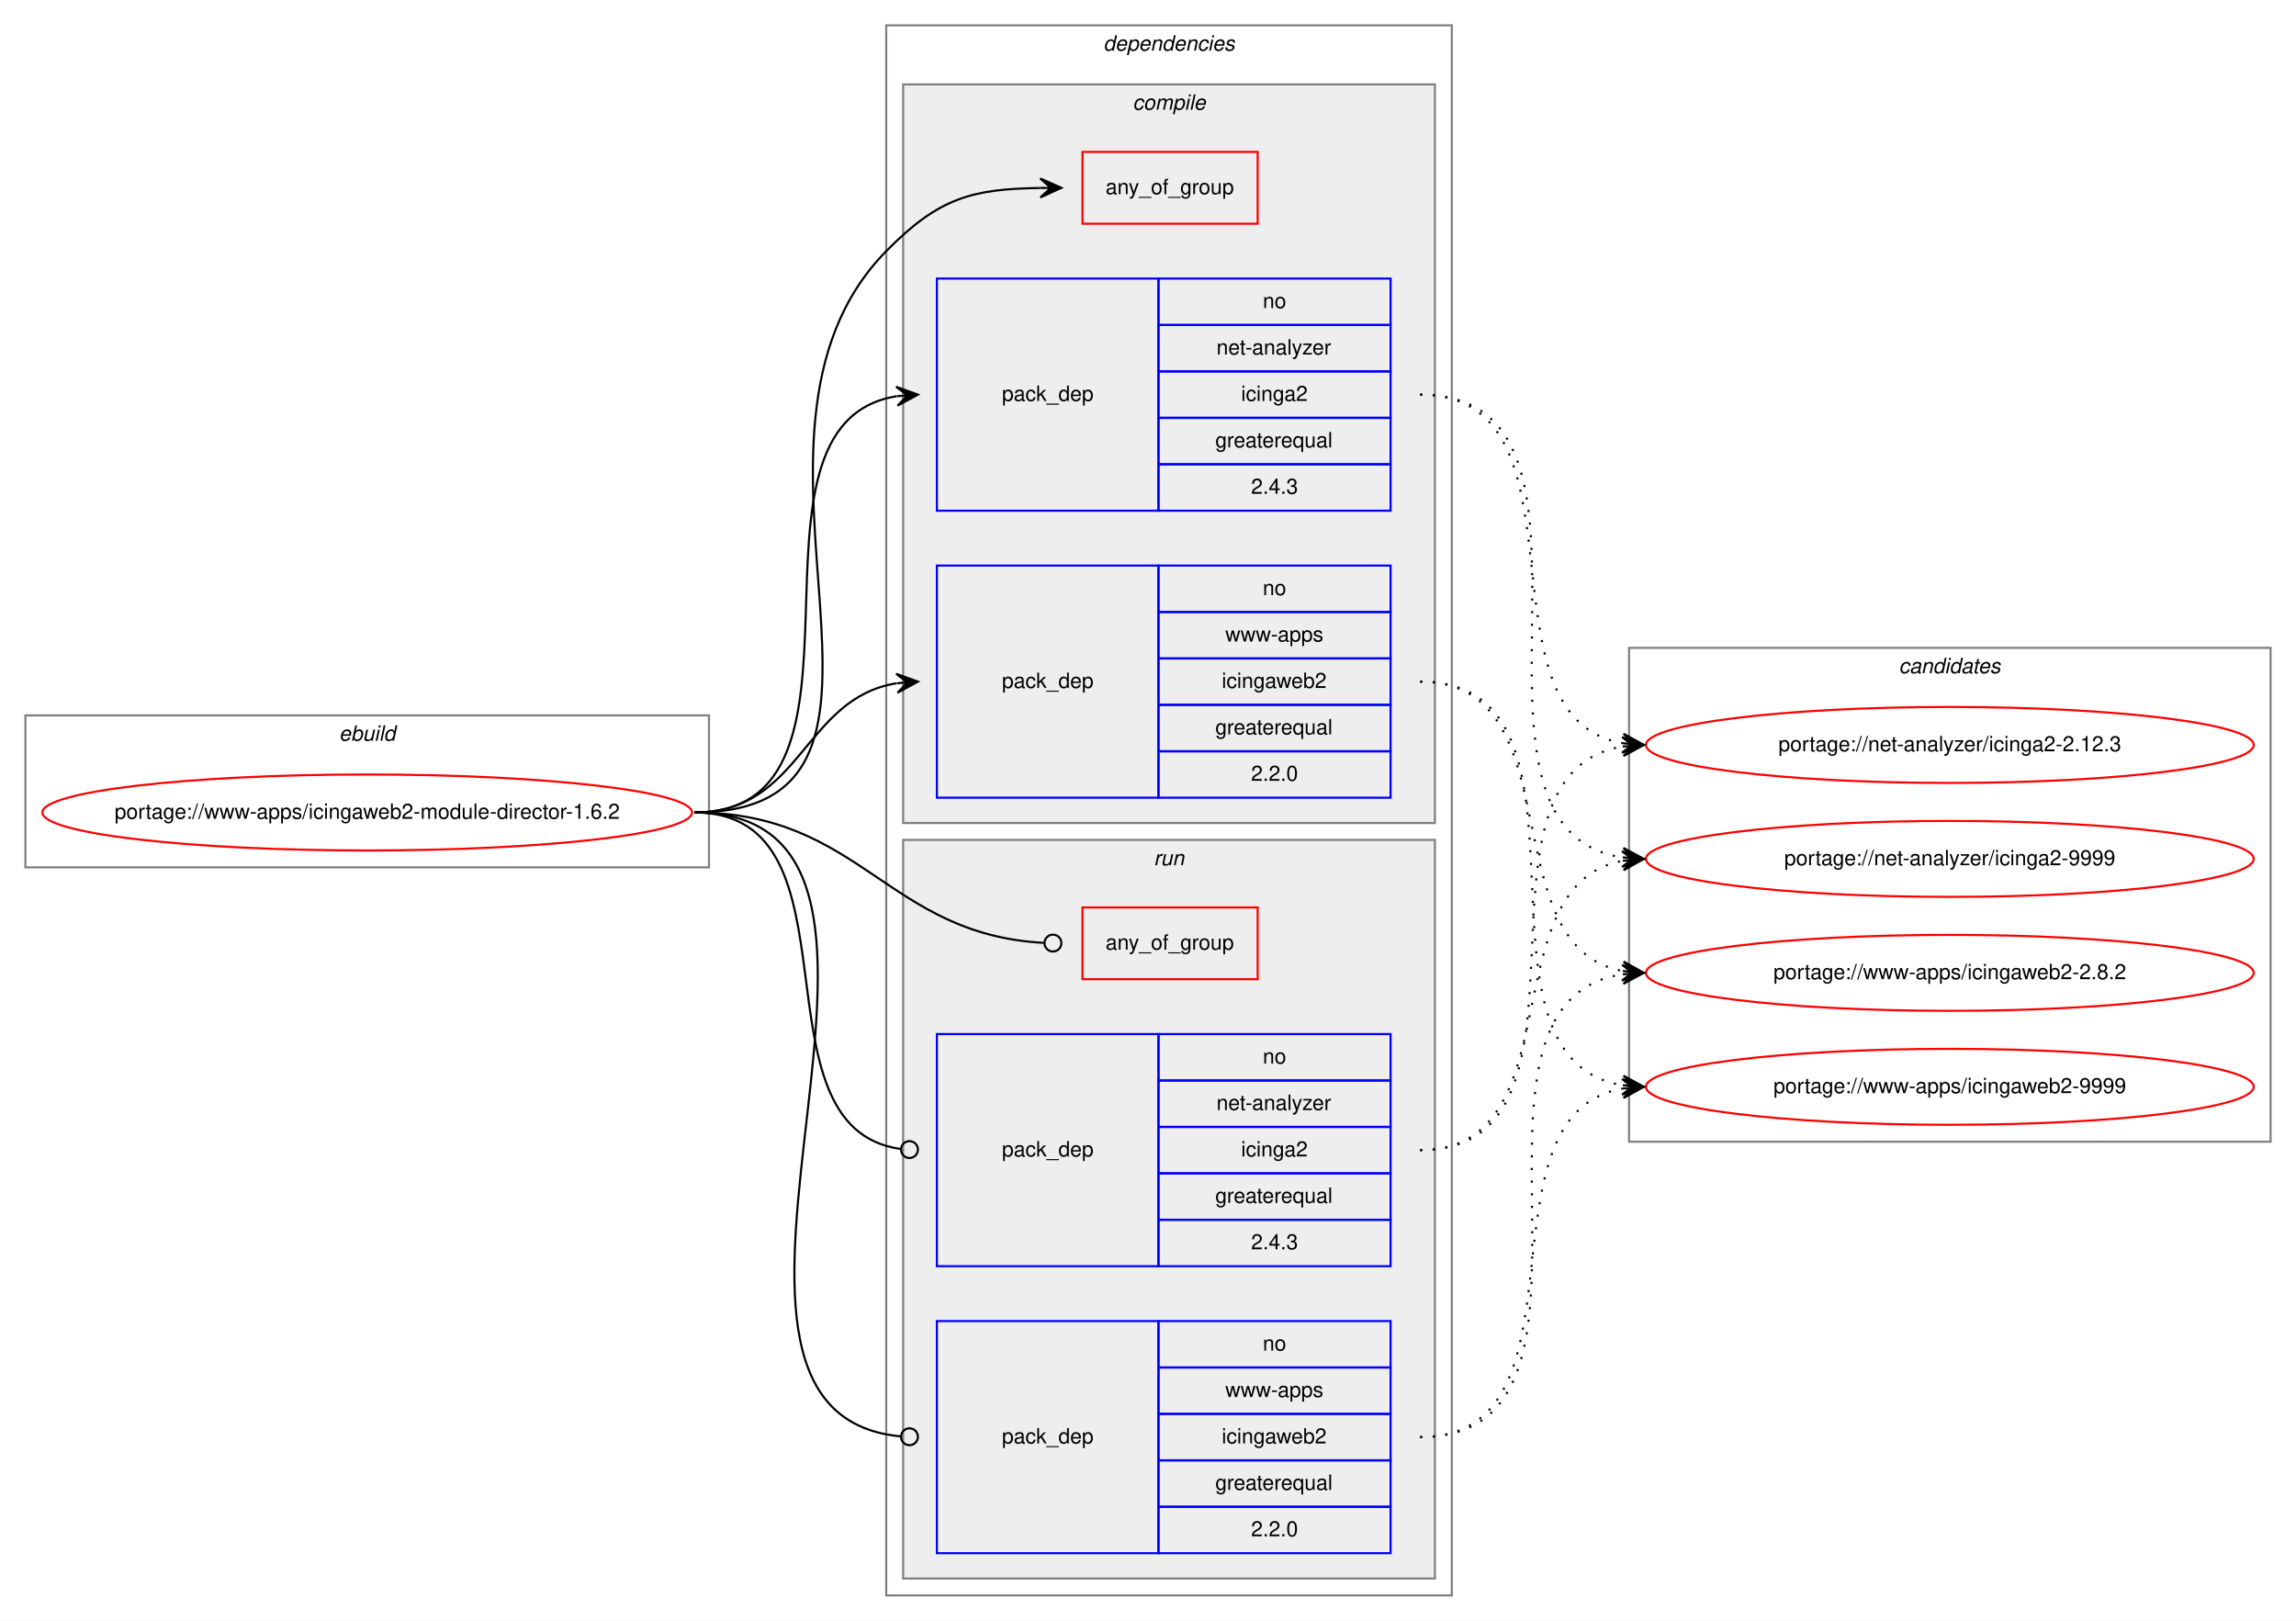
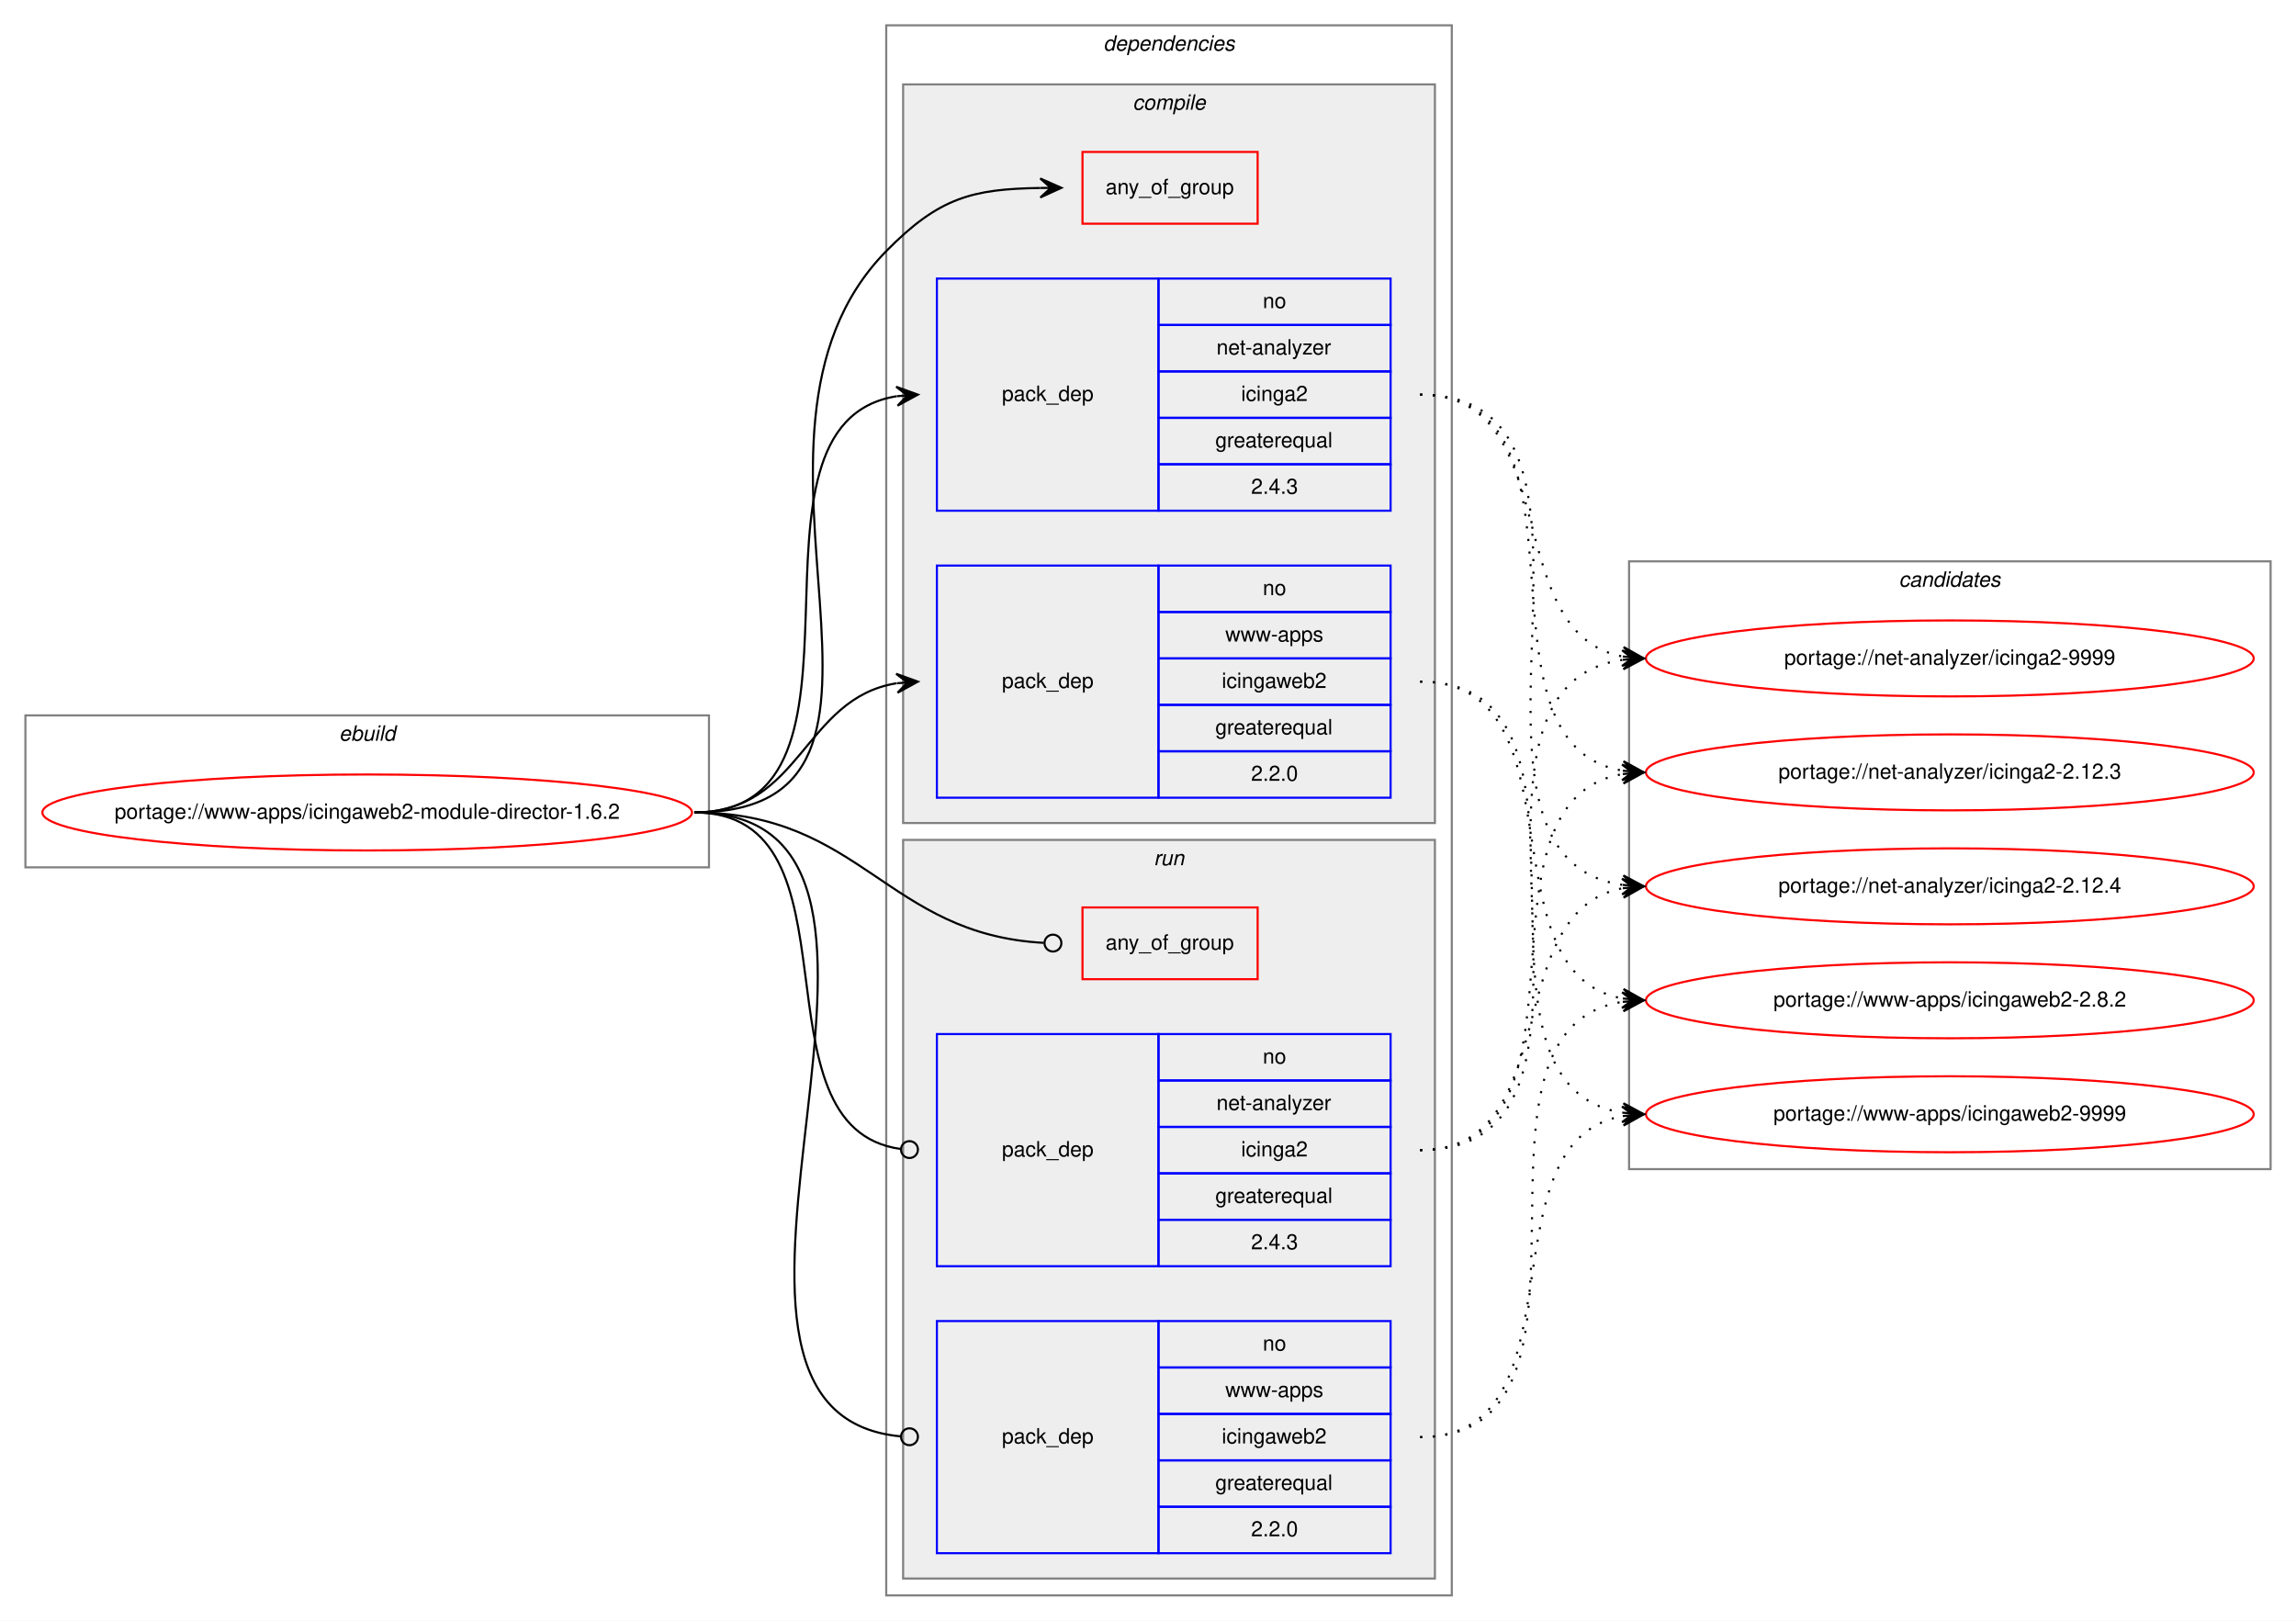
<svg xmlns="http://www.w3.org/2000/svg" xmlns:xlink="http://www.w3.org/1999/xlink" width="1088pt" height="768pt" viewBox="0.00 0.00 1087.92 768.00">
  <g id="graph0" class="graph" transform="scale(1 1) rotate(0) translate(4 764)">
    <polygon fill="white" stroke="transparent" points="-4,4 -4,-764 1083.92,-764 1083.92,4 -4,4" />
    <g id="clust1" class="cluster">
      <polygon fill="none" stroke="gray" points="8,-353 8,-425 331.92,-425 331.92,-353 8,-353" />
      <text text-anchor="start" x="156.62" y="-413" font-family="Helvetica,sans-Serif" font-style="italic" font-size="10.00">ebuild</text>
    </g>
    <g id="clust2" class="cluster">
      <polygon fill="none" stroke="gray" points="415.92,-8 415.92,-752 683.92,-752 683.92,-8 415.92,-8" />
      <text text-anchor="start" x="518.8" y="-740" font-family="Helvetica,sans-Serif" font-style="italic" font-size="10.00">dependencies</text>
    </g>
    <g id="clust3" class="cluster">
      <polygon fill="#eeeeee" stroke="gray" points="423.92,-374 423.92,-724 675.92,-724 675.92,-374 423.92,-374" />
      <text text-anchor="start" x="532.7" y="-712" font-family="Helvetica,sans-Serif" font-style="italic" font-size="10.00">compile</text>
    </g>
    <g id="clust8" class="cluster">
      <polygon fill="#eeeeee" stroke="gray" points="423.92,-16 423.92,-366 675.92,-366 675.92,-16 423.92,-16" />
      <text text-anchor="start" x="542.7" y="-354" font-family="Helvetica,sans-Serif" font-style="italic" font-size="10.00">run</text>
    </g>
    <g id="clust12" class="cluster">
-       <polygon fill="none" stroke="gray" points="767.92,-223 767.92,-457 1071.92,-457 1071.92,-223 767.92,-223" />
-       <text text-anchor="start" x="895.75" y="-445" font-family="Helvetica,sans-Serif" font-style="italic" font-size="10.00">candidates</text>
+       <polygon fill="none" stroke="gray" points="767.92,-210 767.92,-498 1071.92,-498 1071.92,-210 767.92,-210" />
+       <text text-anchor="start" x="895.75" y="-486" font-family="Helvetica,sans-Serif" font-style="italic" font-size="10.00">candidates</text>
    </g>
    <g id="node1" class="node">
      <g id="a_node1">
        <a xlink:href="../www-apps/icingaweb2-module-director-1.6.2.svg" xlink:title="portage://www-apps/icingaweb2-module-director-1.6.2">
          <ellipse fill="none" stroke="red" cx="169.96" cy="-379" rx="153.92" ry="18" />
          <text text-anchor="middle" x="169.96" y="-376" font-family="Helvetica,sans-Serif" font-size="10.00">portage://www-apps/icingaweb2-module-director-1.6.2</text>
        </a>
      </g>
    </g>
    <g id="node2" class="node">
      <polygon fill="none" stroke="red" points="508.92,-658 508.92,-692 591.92,-692 591.92,-658 508.92,-658" />
      <text text-anchor="start" x="519.85" y="-672" font-family="Helvetica,sans-Serif" font-size="10.00">any_of_group</text>
    </g>
    <g id="edge1" class="edge">
      <path fill="none" stroke="black" d="M324.96,-379C449.91,-379 328.34,-555.89 415.92,-645 440.95,-670.46 456.68,-674.43 488.88,-674.93" />
      <polygon fill="black" stroke="black" points="498.92,-675 488.89,-679.43 493.92,-674.97 488.92,-674.93 488.92,-674.93 488.92,-674.93 493.92,-674.97 488.95,-670.43 498.92,-675 498.92,-675" />
    </g>
    <g id="node3" class="node">
      <polygon fill="none" stroke="blue" points="439.92,-522 439.92,-632 544.92,-632 544.92,-522 439.92,-522" />
      <text text-anchor="start" x="470.75" y="-574" font-family="Helvetica,sans-Serif" font-size="10.00">pack_dep</text>
      <polygon fill="none" stroke="blue" points="544.92,-610 544.92,-632 654.92,-632 654.92,-610 544.92,-610" />
      <text text-anchor="start" x="594.36" y="-618" font-family="Helvetica,sans-Serif" font-size="10.00">no</text>
      <polygon fill="none" stroke="blue" points="544.92,-588 544.92,-610 654.92,-610 654.92,-588 544.92,-588" />
      <text text-anchor="start" x="572.42" y="-596" font-family="Helvetica,sans-Serif" font-size="10.00">net-analyzer</text>
      <polygon fill="none" stroke="blue" points="544.92,-566 544.92,-588 654.92,-588 654.92,-566 544.92,-566" />
      <text text-anchor="start" x="584.09" y="-574" font-family="Helvetica,sans-Serif" font-size="10.00">icinga2</text>
      <polygon fill="none" stroke="blue" points="544.92,-544 544.92,-566 654.92,-566 654.92,-544 544.92,-544" />
      <text text-anchor="start" x="571.86" y="-552" font-family="Helvetica,sans-Serif" font-size="10.00">greaterequal</text>
      <polygon fill="none" stroke="blue" points="544.92,-522 544.92,-544 654.92,-544 654.92,-522 544.92,-522" />
      <text text-anchor="start" x="588.81" y="-530" font-family="Helvetica,sans-Serif" font-size="10.00">2.4.3</text>
    </g>
    <g id="edge2" class="edge">
      <path fill="none" stroke="black" d="M324.96,-379C421.16,-379 337.63,-562.95 420.84,-576.24" />
      <polygon fill="black" stroke="black" points="430.92,-577 420.61,-580.74 425.94,-576.63 420.95,-576.25 420.95,-576.25 420.95,-576.25 425.94,-576.63 421.29,-571.76 430.92,-577 430.92,-577" />
    </g>
    <g id="node4" class="node">
      <polygon fill="none" stroke="blue" points="439.92,-386 439.92,-496 544.92,-496 544.92,-386 439.92,-386" />
      <text text-anchor="start" x="470.75" y="-438" font-family="Helvetica,sans-Serif" font-size="10.00">pack_dep</text>
      <polygon fill="none" stroke="blue" points="544.92,-474 544.92,-496 654.92,-496 654.92,-474 544.92,-474" />
      <text text-anchor="start" x="594.36" y="-482" font-family="Helvetica,sans-Serif" font-size="10.00">no</text>
      <polygon fill="none" stroke="blue" points="544.92,-452 544.92,-474 654.92,-474 654.92,-452 544.92,-452" />
      <text text-anchor="start" x="576.59" y="-460" font-family="Helvetica,sans-Serif" font-size="10.00">www-apps</text>
      <polygon fill="none" stroke="blue" points="544.92,-430 544.92,-452 654.92,-452 654.92,-430 544.92,-430" />
      <text text-anchor="start" x="574.92" y="-438" font-family="Helvetica,sans-Serif" font-size="10.00">icingaweb2</text>
      <polygon fill="none" stroke="blue" points="544.92,-408 544.92,-430 654.92,-430 654.92,-408 544.92,-408" />
      <text text-anchor="start" x="571.86" y="-416" font-family="Helvetica,sans-Serif" font-size="10.00">greaterequal</text>
      <polygon fill="none" stroke="blue" points="544.92,-386 544.92,-408 654.92,-408 654.92,-386 544.92,-386" />
      <text text-anchor="start" x="588.81" y="-394" font-family="Helvetica,sans-Serif" font-size="10.00">2.2.0</text>
    </g>
    <g id="edge3" class="edge">
      <path fill="none" stroke="black" d="M324.96,-379C375.9,-379 376.53,-433.04 420.78,-440.22" />
      <polygon fill="black" stroke="black" points="430.92,-441 420.61,-444.72 425.94,-440.61 420.95,-440.23 420.95,-440.23 420.95,-440.23 425.94,-440.61 421.3,-435.74 430.92,-441 430.92,-441" />
    </g>
    <g id="node5" class="node">
      <polygon fill="none" stroke="red" points="508.92,-300 508.92,-334 591.92,-334 591.92,-300 508.92,-300" />
      <text text-anchor="start" x="519.85" y="-314" font-family="Helvetica,sans-Serif" font-size="10.00">any_of_group</text>
    </g>
    <g id="edge4" class="edge">
      <path fill="none" stroke="black" d="M324.96,-379C404.16,-379 416.06,-321.28 490.53,-317.22" />
      <ellipse fill="none" stroke="black" cx="494.92" cy="-317.11" rx="4" ry="4" />
    </g>
    <g id="node6" class="node">
      <polygon fill="none" stroke="blue" points="439.92,-164 439.92,-274 544.92,-274 544.92,-164 439.92,-164" />
      <text text-anchor="start" x="470.75" y="-216" font-family="Helvetica,sans-Serif" font-size="10.00">pack_dep</text>
      <polygon fill="none" stroke="blue" points="544.92,-252 544.92,-274 654.92,-274 654.92,-252 544.92,-252" />
      <text text-anchor="start" x="594.36" y="-260" font-family="Helvetica,sans-Serif" font-size="10.00">no</text>
      <polygon fill="none" stroke="blue" points="544.92,-230 544.92,-252 654.92,-252 654.92,-230 544.92,-230" />
      <text text-anchor="start" x="572.42" y="-238" font-family="Helvetica,sans-Serif" font-size="10.00">net-analyzer</text>
      <polygon fill="none" stroke="blue" points="544.92,-208 544.92,-230 654.92,-230 654.92,-208 544.92,-208" />
      <text text-anchor="start" x="584.09" y="-216" font-family="Helvetica,sans-Serif" font-size="10.00">icinga2</text>
      <polygon fill="none" stroke="blue" points="544.92,-186 544.92,-208 654.92,-208 654.92,-186 544.92,-186" />
      <text text-anchor="start" x="571.86" y="-194" font-family="Helvetica,sans-Serif" font-size="10.00">greaterequal</text>
      <polygon fill="none" stroke="blue" points="544.92,-164 544.92,-186 654.92,-186 654.92,-164 544.92,-164" />
      <text text-anchor="start" x="588.81" y="-172" font-family="Helvetica,sans-Serif" font-size="10.00">2.4.3</text>
    </g>
    <g id="edge5" class="edge">
      <path fill="none" stroke="black" d="M324.96,-379C407.42,-379 349.76,-229.45 422.91,-219.52" />
      <ellipse fill="none" stroke="black" cx="426.93" cy="-219.26" rx="4" ry="4" />
    </g>
    <g id="node7" class="node">
      <polygon fill="none" stroke="blue" points="439.92,-28 439.92,-138 544.92,-138 544.92,-28 439.92,-28" />
      <text text-anchor="start" x="470.75" y="-80" font-family="Helvetica,sans-Serif" font-size="10.00">pack_dep</text>
      <polygon fill="none" stroke="blue" points="544.92,-116 544.92,-138 654.92,-138 654.92,-116 544.92,-116" />
      <text text-anchor="start" x="594.36" y="-124" font-family="Helvetica,sans-Serif" font-size="10.00">no</text>
      <polygon fill="none" stroke="blue" points="544.92,-94 544.92,-116 654.92,-116 654.92,-94 544.92,-94" />
      <text text-anchor="start" x="576.59" y="-102" font-family="Helvetica,sans-Serif" font-size="10.00">www-apps</text>
      <polygon fill="none" stroke="blue" points="544.92,-72 544.92,-94 654.92,-94 654.92,-72 544.92,-72" />
      <text text-anchor="start" x="574.92" y="-80" font-family="Helvetica,sans-Serif" font-size="10.00">icingaweb2</text>
      <polygon fill="none" stroke="blue" points="544.92,-50 544.92,-72 654.92,-72 654.92,-50 544.92,-50" />
      <text text-anchor="start" x="571.86" y="-58" font-family="Helvetica,sans-Serif" font-size="10.00">greaterequal</text>
      <polygon fill="none" stroke="blue" points="544.92,-28 544.92,-50 654.92,-50 654.92,-28 544.92,-28" />
      <text text-anchor="start" x="588.81" y="-36" font-family="Helvetica,sans-Serif" font-size="10.00">2.2.0</text>
    </g>
    <g id="edge6" class="edge">
      <path fill="none" stroke="black" d="M324.96,-379C461.83,-379 298.18,-95.02 422.72,-83.37" />
      <ellipse fill="none" stroke="black" cx="426.93" cy="-83.18" rx="4" ry="4" />
    </g>
    <g id="node8" class="node">
      <g id="a_node8">
        <a xlink:href="../net-analyzer/icinga2-2.12.3.svg" xlink:title="portage://net-analyzer/icinga2-2.12.3">
-           <ellipse fill="none" stroke="red" cx="919.92" cy="-411" rx="144" ry="18" />
-           <text text-anchor="middle" x="919.92" y="-408" font-family="Helvetica,sans-Serif" font-size="10.00">portage://net-analyzer/icinga2-2.12.3</text>
+           <ellipse fill="none" stroke="red" cx="919.92" cy="-398" rx="144" ry="18" />
+           <text text-anchor="middle" x="919.92" y="-395" font-family="Helvetica,sans-Serif" font-size="10.00">portage://net-analyzer/icinga2-2.12.3</text>
        </a>
      </g>
    </g>
    <g id="edge7" class="edge">
-       <path fill="none" stroke="black" stroke-dasharray="1,5" d="M668.92,-577C752.87,-577 692.79,-424.34 764.92,-411.81" />
-       <polygon fill="black" stroke="black" points="774.92,-411 765.32,-416.3 769.94,-411.41 764.96,-411.81 764.96,-411.81 764.96,-411.81 769.94,-411.41 764.59,-407.33 774.92,-411 774.92,-411" />
+       <path fill="none" stroke="black" stroke-dasharray="1,5" d="M668.92,-577C757.77,-577 688.37,-411.71 764.85,-398.8" />
+       <polygon fill="black" stroke="black" points="774.92,-398 765.31,-403.28 769.94,-398.4 764.95,-398.79 764.95,-398.79 764.95,-398.79 769.94,-398.4 764.6,-394.3 774.92,-398 774.92,-398" />
    </g>
    <g id="node9" class="node">
      <g id="a_node9">
-         <a xlink:href="../net-analyzer/icinga2-9999.svg" xlink:title="portage://net-analyzer/icinga2-9999">
-           <ellipse fill="none" stroke="red" cx="919.92" cy="-357" rx="144" ry="18" />
-           <text text-anchor="middle" x="919.92" y="-354" font-family="Helvetica,sans-Serif" font-size="10.00">portage://net-analyzer/icinga2-9999</text>
+         <a xlink:href="../net-analyzer/icinga2-2.12.4.svg" xlink:title="portage://net-analyzer/icinga2-2.12.4">
+           <ellipse fill="none" stroke="red" cx="919.92" cy="-344" rx="144" ry="18" />
+           <text text-anchor="middle" x="919.92" y="-341" font-family="Helvetica,sans-Serif" font-size="10.00">portage://net-analyzer/icinga2-2.12.4</text>
        </a>
      </g>
    </g>
    <g id="edge8" class="edge">
-       <path fill="none" stroke="black" stroke-dasharray="1,5" d="M668.92,-577C773.86,-577 673.52,-371.37 764.82,-357.71" />
-       <polygon fill="black" stroke="black" points="774.92,-357 765.26,-362.19 769.94,-357.35 764.95,-357.7 764.95,-357.7 764.95,-357.7 769.94,-357.35 764.63,-353.21 774.92,-357 774.92,-357" />
+       <path fill="none" stroke="black" stroke-dasharray="1,5" d="M668.92,-577C779.14,-577 668.52,-358.33 764.93,-344.67" />
+       <polygon fill="black" stroke="black" points="774.92,-344 765.25,-349.16 769.93,-344.33 764.95,-344.67 764.95,-344.67 764.95,-344.67 769.93,-344.33 764.65,-340.18 774.92,-344 774.92,-344" />
    </g>
    <g id="node10" class="node">
      <g id="a_node10">
-         <a xlink:href="../www-apps/icingaweb2-2.8.2.svg" xlink:title="portage://www-apps/icingaweb2-2.8.2">
-           <ellipse fill="none" stroke="red" cx="919.92" cy="-303" rx="144" ry="18" />
-           <text text-anchor="middle" x="919.92" y="-300" font-family="Helvetica,sans-Serif" font-size="10.00">portage://www-apps/icingaweb2-2.8.2</text>
+         <a xlink:href="../net-analyzer/icinga2-9999.svg" xlink:title="portage://net-analyzer/icinga2-9999">
+           <ellipse fill="none" stroke="red" cx="919.92" cy="-452" rx="144" ry="18" />
+           <text text-anchor="middle" x="919.92" y="-449" font-family="Helvetica,sans-Serif" font-size="10.00">portage://net-analyzer/icinga2-9999</text>
        </a>
      </g>
    </g>
    <g id="edge9" class="edge">
-       <path fill="none" stroke="black" stroke-dasharray="1,5" d="M668.92,-441C742.64,-441 701.87,-315.63 764.85,-303.88" />
-       <polygon fill="black" stroke="black" points="774.92,-303 765.35,-308.35 769.94,-303.44 764.96,-303.87 764.96,-303.87 764.96,-303.87 769.94,-303.44 764.57,-299.39 774.92,-303 774.92,-303" />
+       <path fill="none" stroke="black" stroke-dasharray="1,5" d="M668.92,-577C738.07,-577 705.82,-464.37 764.67,-452.93" />
+       <polygon fill="black" stroke="black" points="774.92,-452 765.37,-457.39 769.94,-452.45 764.96,-452.91 764.96,-452.91 764.96,-452.91 769.94,-452.45 764.56,-448.43 774.92,-452 774.92,-452" />
    </g>
    <g id="node11" class="node">
      <g id="a_node11">
+         <a xlink:href="../www-apps/icingaweb2-2.8.2.svg" xlink:title="portage://www-apps/icingaweb2-2.8.2">
+           <ellipse fill="none" stroke="red" cx="919.92" cy="-290" rx="144" ry="18" />
+           <text text-anchor="middle" x="919.92" y="-287" font-family="Helvetica,sans-Serif" font-size="10.00">portage://www-apps/icingaweb2-2.8.2</text>
+         </a>
+       </g>
+     </g>
+     <g id="edge10" class="edge">
+       <path fill="none" stroke="black" stroke-dasharray="1,5" d="M668.92,-441C747.24,-441 697.86,-303.26 764.7,-290.89" />
+       <polygon fill="black" stroke="black" points="774.92,-290 765.35,-295.35 769.94,-290.43 764.96,-290.86 764.96,-290.86 764.96,-290.86 769.94,-290.43 764.57,-286.38 774.92,-290 774.92,-290" />
+     </g>
+     <g id="node12" class="node">
+       <g id="a_node12">
        <a xlink:href="../www-apps/icingaweb2-9999.svg" xlink:title="portage://www-apps/icingaweb2-9999">
-           <ellipse fill="none" stroke="red" cx="919.92" cy="-249" rx="144" ry="18" />
-           <text text-anchor="middle" x="919.92" y="-246" font-family="Helvetica,sans-Serif" font-size="10.00">portage://www-apps/icingaweb2-9999</text>
-         </a>
-       </g>
-     </g>
-     <g id="edge10" class="edge">
-       <path fill="none" stroke="black" stroke-dasharray="1,5" d="M668.92,-441C762.78,-441 683.79,-262.99 764.82,-249.77" />
-       <polygon fill="black" stroke="black" points="774.92,-249 765.3,-254.25 769.94,-249.38 764.95,-249.76 764.95,-249.76 764.95,-249.76 769.94,-249.38 764.61,-245.28 774.92,-249 774.92,-249" />
+           <ellipse fill="none" stroke="red" cx="919.92" cy="-236" rx="144" ry="18" />
+           <text text-anchor="middle" x="919.92" y="-233" font-family="Helvetica,sans-Serif" font-size="10.00">portage://www-apps/icingaweb2-9999</text>
+         </a>
+       </g>
    </g>
    <g id="edge11" class="edge">
-       <path fill="none" stroke="black" stroke-dasharray="1,5" d="M668.92,-219C762.78,-219 683.79,-397.01 764.82,-410.23" />
-       <polygon fill="black" stroke="black" points="774.92,-411 764.61,-414.72 769.94,-410.62 764.95,-410.24 764.95,-410.24 764.95,-410.24 769.94,-410.62 765.3,-405.75 774.92,-411 774.92,-411" />
+       <path fill="none" stroke="black" stroke-dasharray="1,5" d="M668.92,-441C767.89,-441 679.07,-250.16 764.84,-236.74" />
+       <polygon fill="black" stroke="black" points="774.92,-236 765.28,-241.22 769.94,-236.37 764.95,-236.73 764.95,-236.73 764.95,-236.73 769.94,-236.37 764.62,-232.25 774.92,-236 774.92,-236" />
    </g>
    <g id="edge12" class="edge">
-       <path fill="none" stroke="black" stroke-dasharray="1,5" d="M668.92,-219C742.64,-219 701.87,-344.37 764.85,-356.12" />
-       <polygon fill="black" stroke="black" points="774.92,-357 764.57,-360.61 769.94,-356.56 764.96,-356.13 764.96,-356.13 764.96,-356.13 769.94,-356.56 765.35,-351.65 774.92,-357 774.92,-357" />
+       <path fill="none" stroke="black" stroke-dasharray="1,5" d="M668.92,-219C757.77,-219 688.37,-384.29 764.85,-397.2" />
+       <polygon fill="black" stroke="black" points="774.92,-398 764.6,-401.7 769.94,-397.6 764.95,-397.21 764.95,-397.21 764.95,-397.21 769.94,-397.6 765.31,-392.72 774.92,-398 774.92,-398" />
    </g>
    <g id="edge13" class="edge">
-       <path fill="none" stroke="black" stroke-dasharray="1,5" d="M668.92,-83C773.86,-83 673.52,-288.63 764.82,-302.29" />
-       <polygon fill="black" stroke="black" points="774.92,-303 764.63,-306.79 769.94,-302.65 764.95,-302.3 764.95,-302.3 764.95,-302.3 769.94,-302.65 765.26,-297.81 774.92,-303 774.92,-303" />
+       <path fill="none" stroke="black" stroke-dasharray="1,5" d="M668.92,-219C738.07,-219 705.82,-331.63 764.67,-343.07" />
+       <polygon fill="black" stroke="black" points="774.92,-344 764.56,-347.57 769.94,-343.55 764.96,-343.09 764.96,-343.09 764.96,-343.09 769.94,-343.55 765.37,-338.61 774.92,-344 774.92,-344" />
    </g>
    <g id="edge14" class="edge">
-       <path fill="none" stroke="black" stroke-dasharray="1,5" d="M668.92,-83C752.87,-83 692.79,-235.66 764.92,-248.19" />
-       <polygon fill="black" stroke="black" points="774.92,-249 764.59,-252.67 769.94,-248.59 764.96,-248.19 764.96,-248.19 764.96,-248.19 769.94,-248.59 765.32,-243.7 774.92,-249 774.92,-249" />
+       <path fill="none" stroke="black" stroke-dasharray="1,5" d="M668.92,-219C779.14,-219 668.52,-437.67 764.93,-451.33" />
+       <polygon fill="black" stroke="black" points="774.92,-452 764.65,-455.82 769.93,-451.67 764.95,-451.33 764.95,-451.33 764.95,-451.33 769.93,-451.67 765.25,-446.84 774.92,-452 774.92,-452" />
+     </g>
+     <g id="edge15" class="edge">
+       <path fill="none" stroke="black" stroke-dasharray="1,5" d="M668.92,-83C768.65,-83 678.39,-275.7 764.76,-289.25" />
+       <polygon fill="black" stroke="black" points="774.92,-290 764.62,-293.75 769.94,-289.63 764.95,-289.26 764.95,-289.26 764.95,-289.26 769.94,-289.63 765.28,-284.78 774.92,-290 774.92,-290" />
+     </g>
+     <g id="edge16" class="edge">
+       <path fill="none" stroke="black" stroke-dasharray="1,5" d="M668.92,-83C747.93,-83 697.25,-222.56 764.61,-235.1" />
+       <polygon fill="black" stroke="black" points="774.92,-236 764.57,-239.62 769.94,-235.57 764.96,-235.13 764.96,-235.13 764.96,-235.13 769.94,-235.57 765.35,-230.65 774.92,-236 774.92,-236" />
    </g>
  </g>
</svg>
